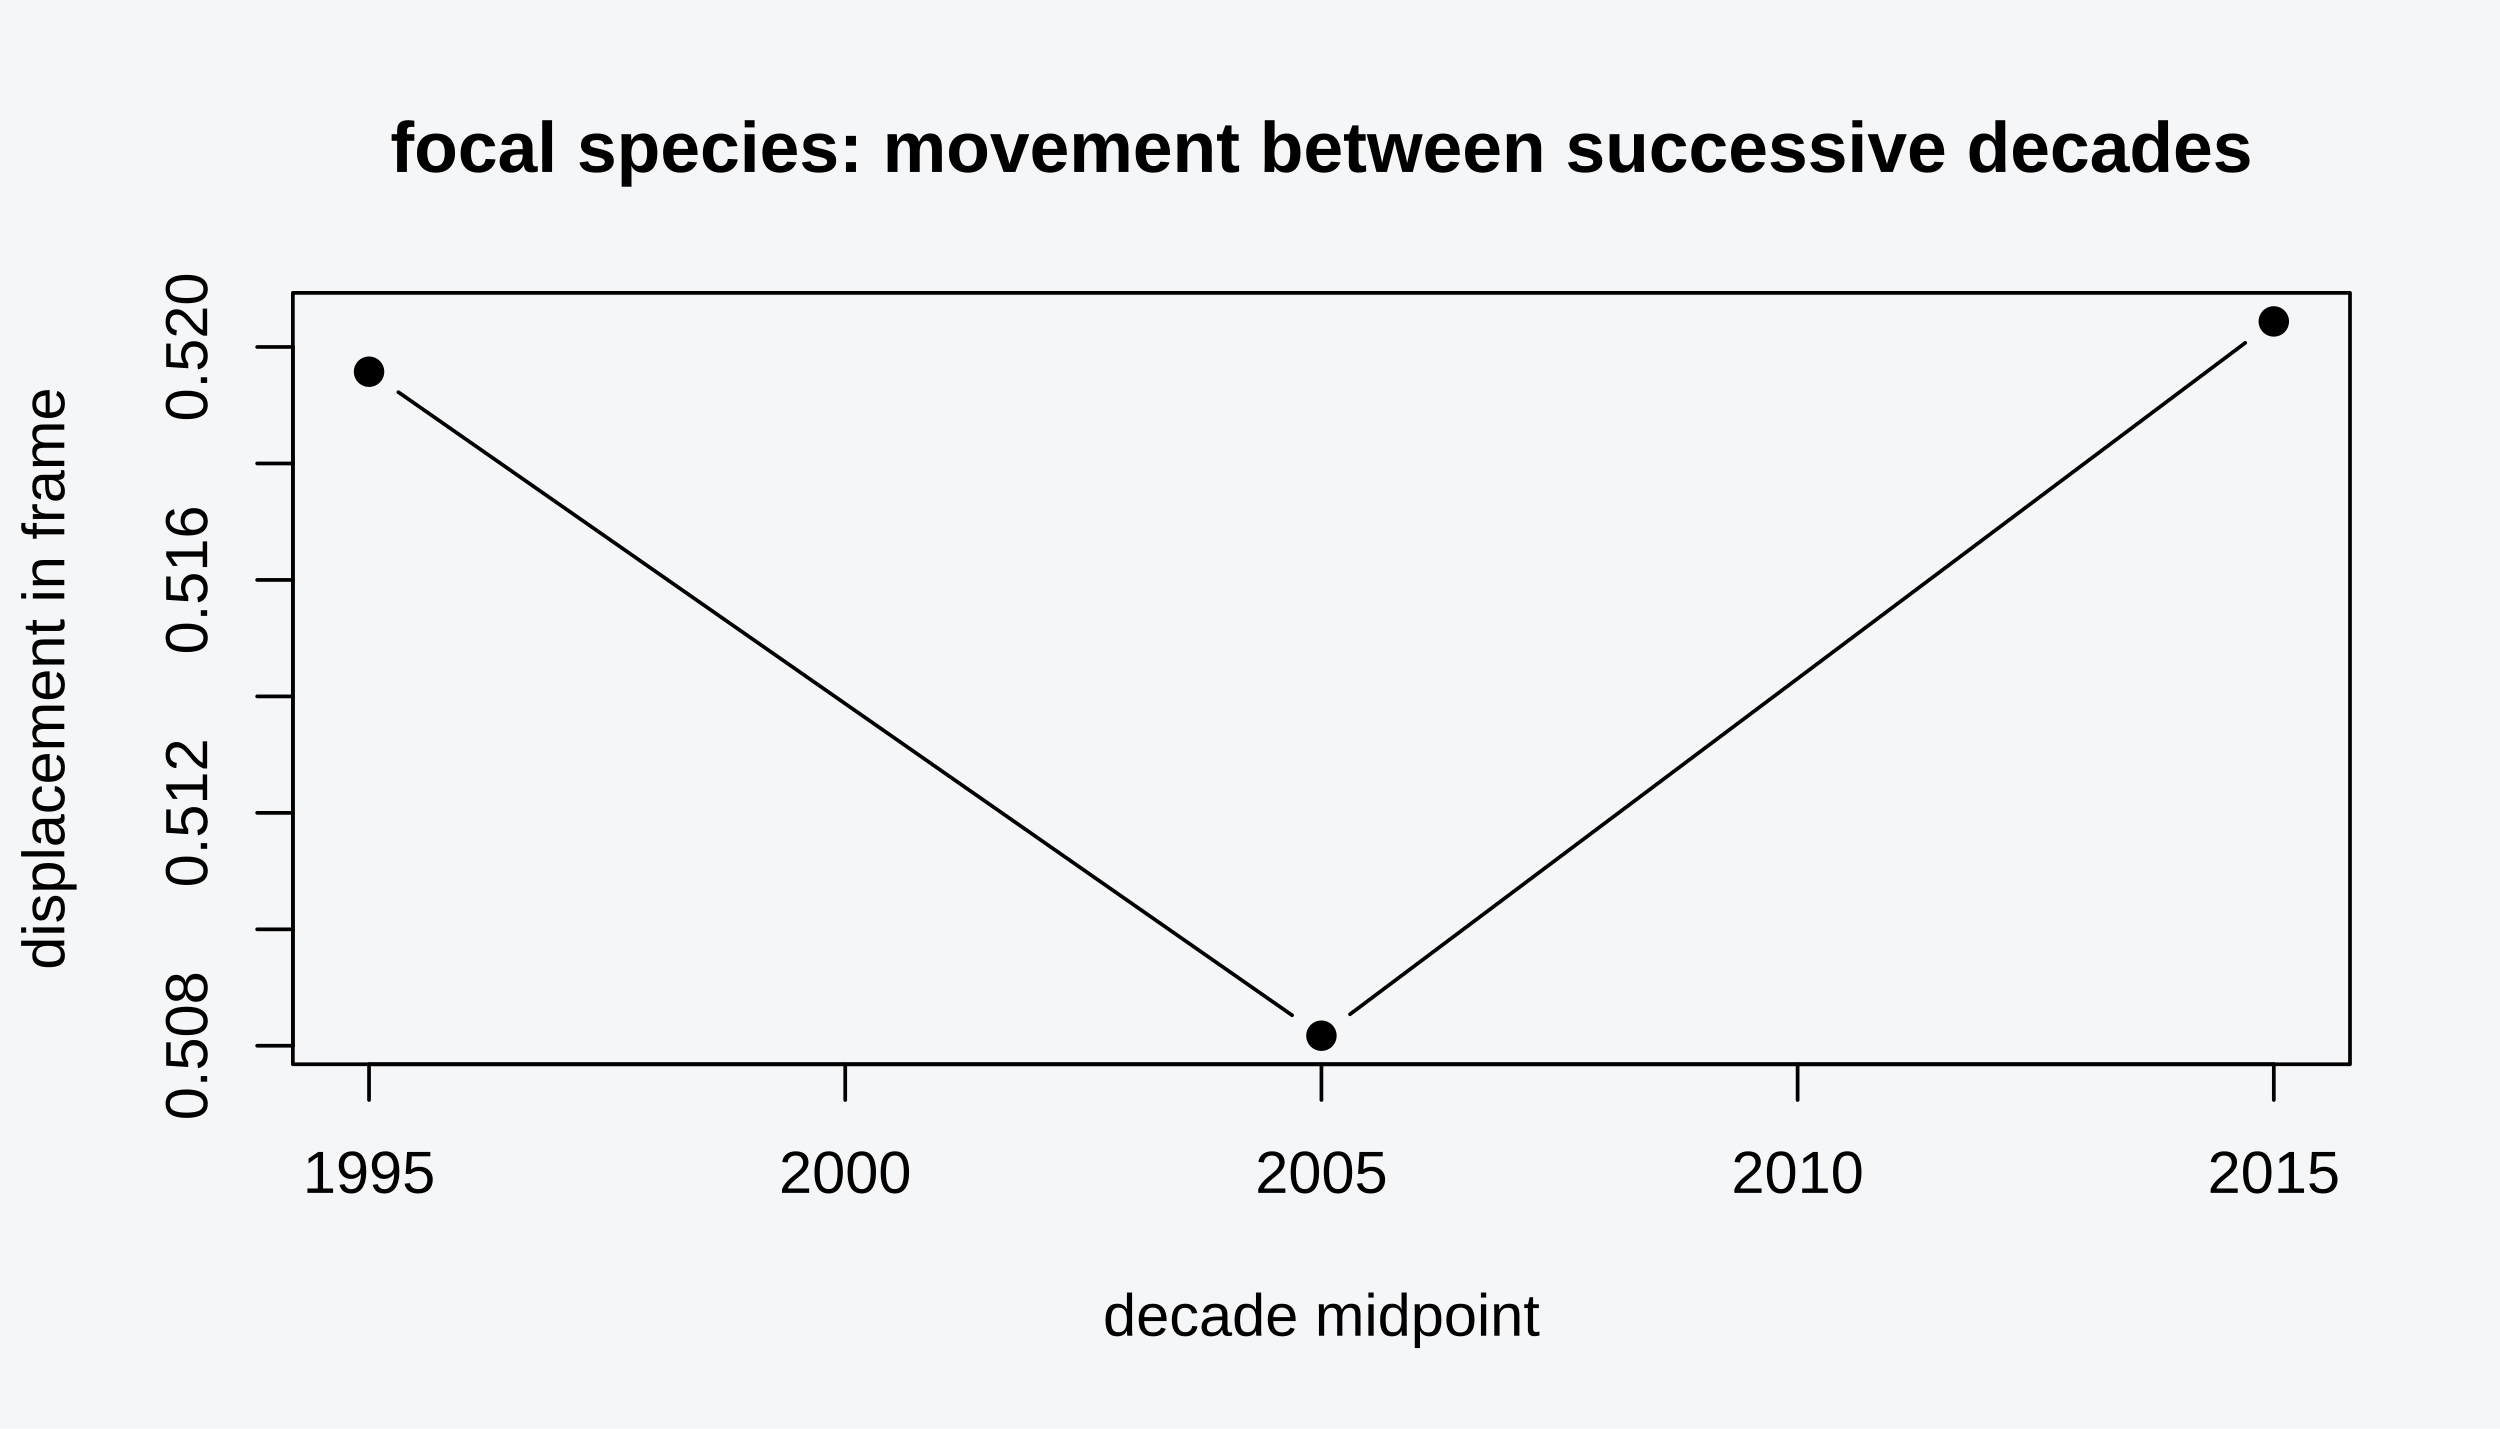
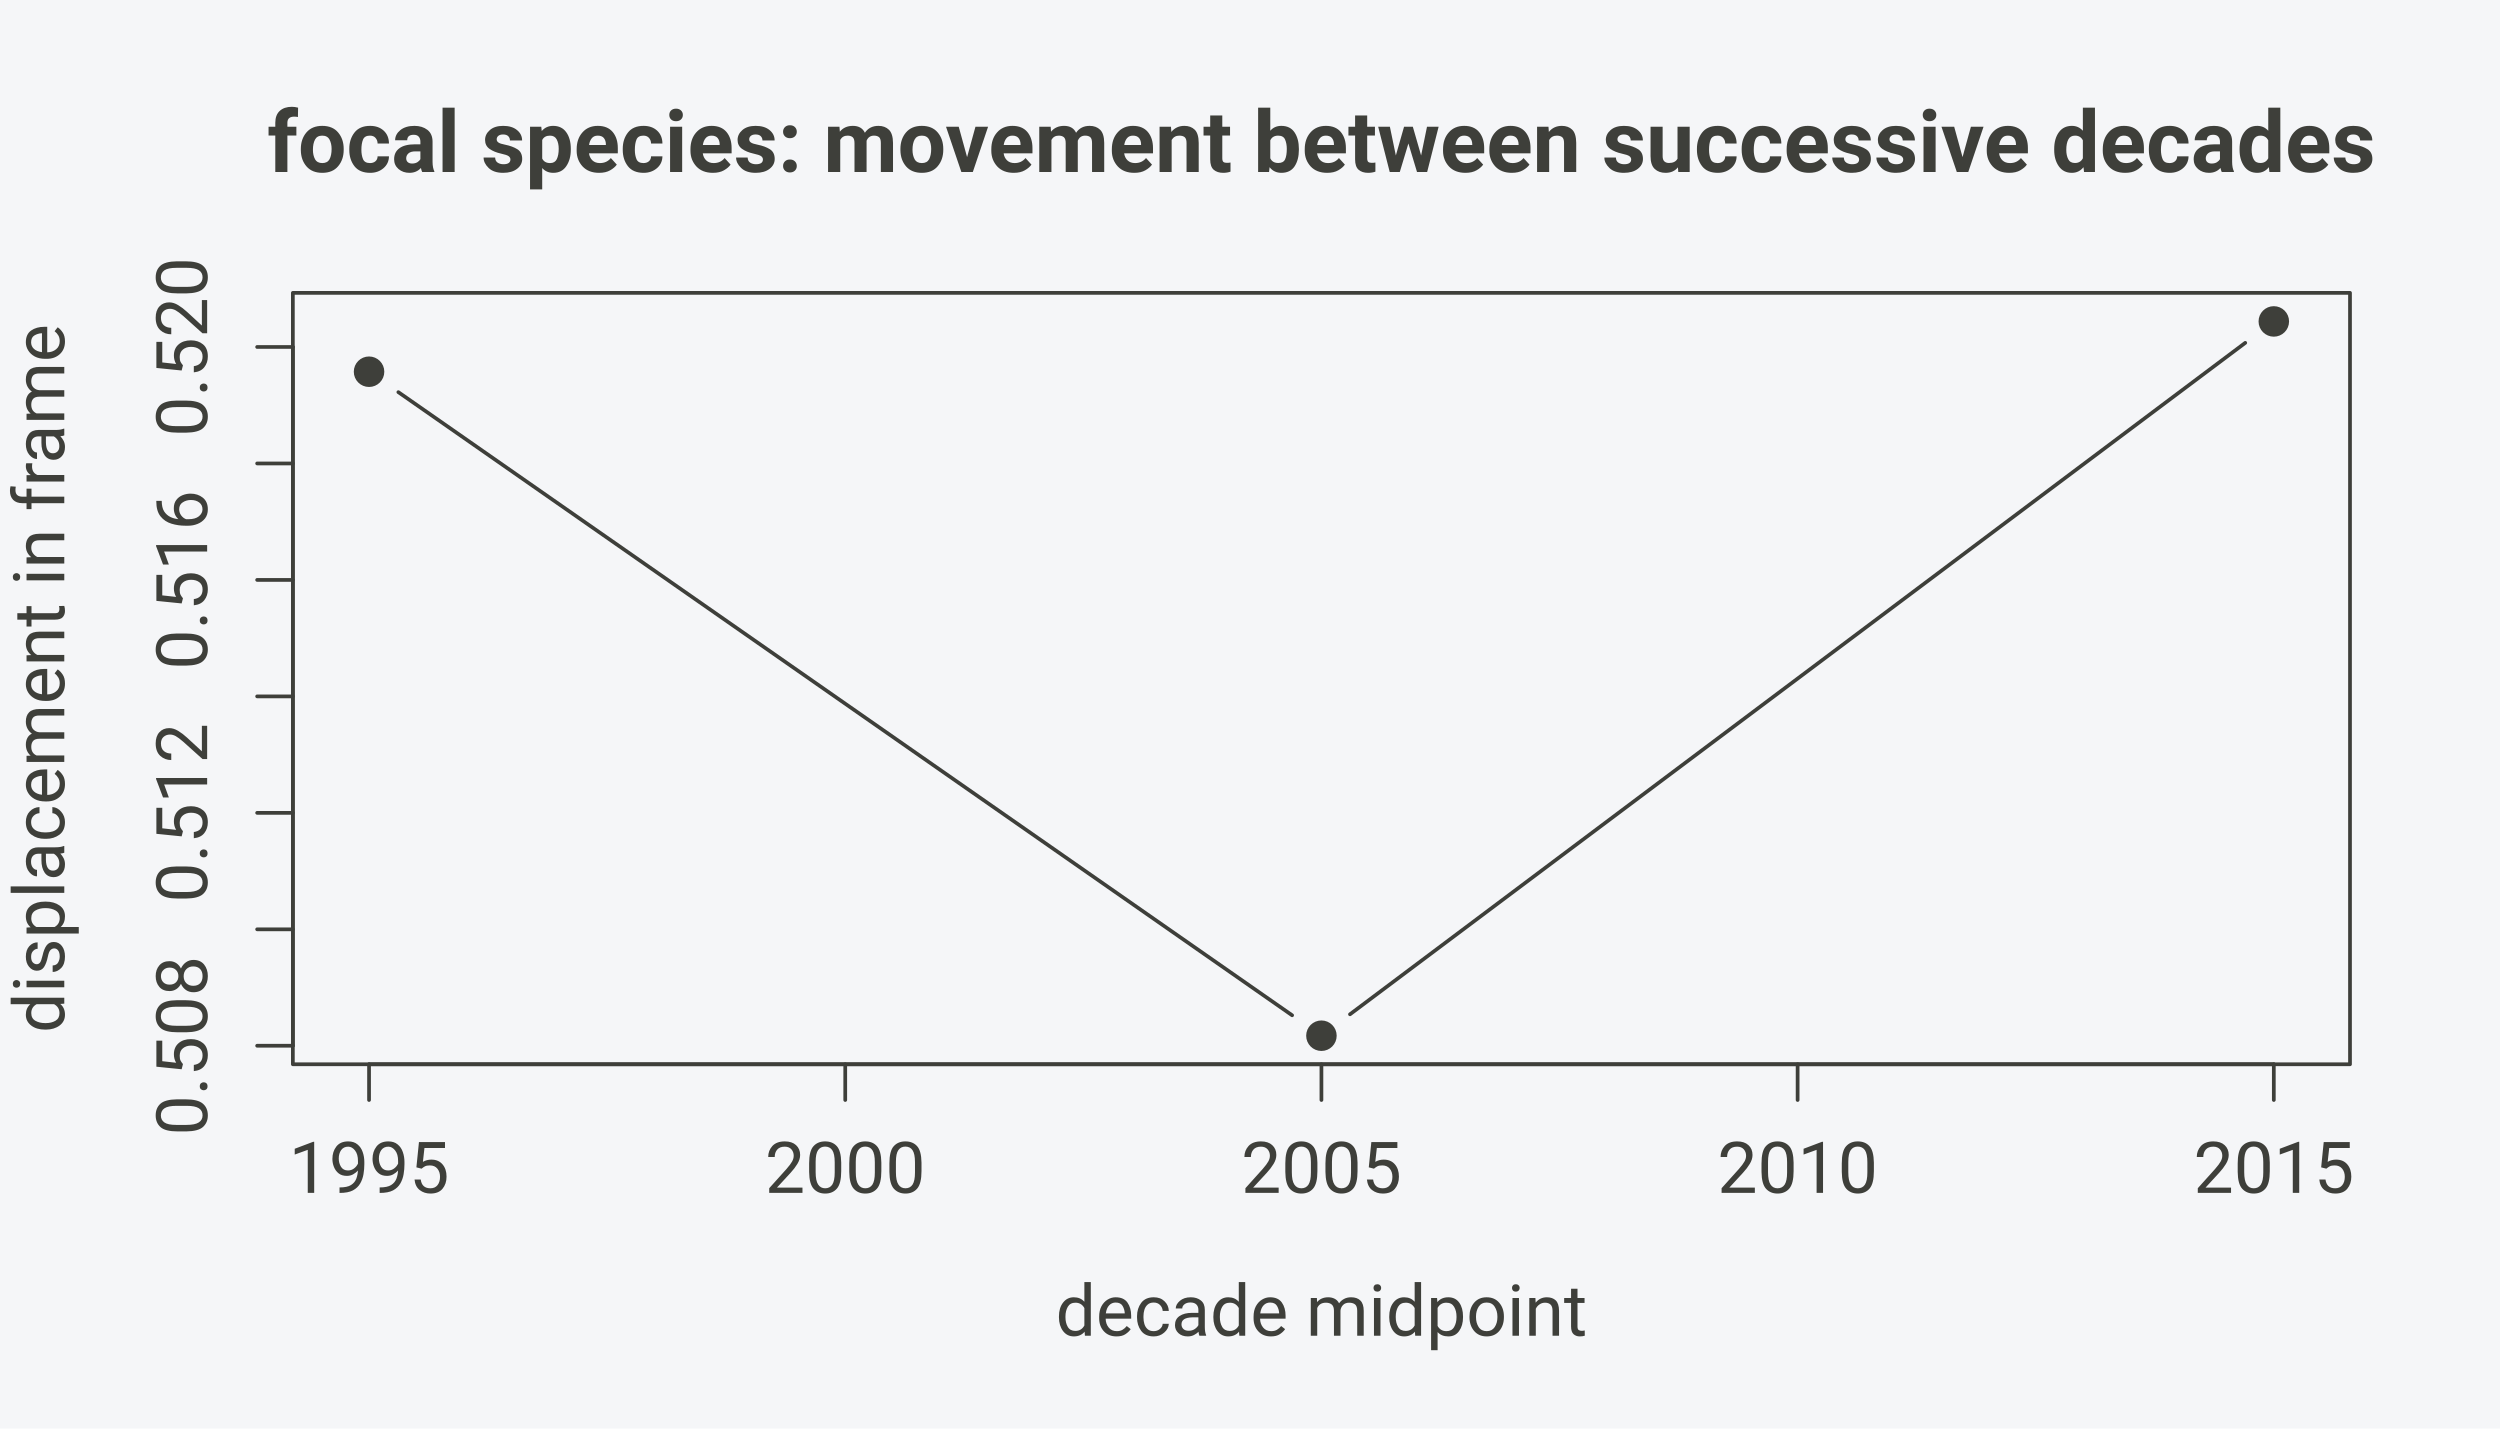
<svg xmlns="http://www.w3.org/2000/svg" width="504.00pt" height="288.00pt" viewBox="0 0 504.00 288.00">
  <g class="svglite">
    <defs>
      <style type="text/css">
-     .svglite line, .svglite polyline, .svglite polygon, .svglite path, .svglite rect, .svglite circle {
+     /* theme-aware-processed */
+     .svglite line, .svglite polyline, .svglite polygon, .svglite path, .svglite circle {
      fill: none;
-       stroke: #000000;
+       stroke: #3E3F3A;
+       stroke-linecap: round;
+       stroke-linejoin: round;
+       stroke-miterlimit: 10.00;
+     }
+     .svglite &gt; g &gt; rect {
+       fill: none;
+       stroke: #3E3F3A;
      stroke-linecap: round;
      stroke-linejoin: round;
      stroke-miterlimit: 10.00;
    }
    .svglite text {
      white-space: pre;
+       fill: #3E3F3A;
    }
    .svglite g.glyphgroup path {
      fill: inherit;
      stroke: none;
    }
  </style>
    </defs>
    <rect width="100%" height="100%" style="stroke: none; fill: #F5F6F8;" />
    <defs>
      <clipPath id="cpMC4wMHw1MDQuMDB8MC4wMHwyODguMDA=">
        <rect x="0.00" y="0.00" width="504.00" height="288.00" />
      </clipPath>
    </defs>
    <g clip-path="url(#cpMC4wMHw1MDQuMDB8MC4wMHwyODguMDA=)">
</g>
    <defs>
      <clipPath id="cpNTkuMDR8NDczLjc2fDU5LjA0fDIxNC41Ng==">
        <rect x="59.04" y="59.04" width="414.72" height="155.52" />
      </clipPath>
    </defs>
    <g clip-path="url(#cpNTkuMDR8NDczLjc2fDU5LjA0fDIxNC41Ng==)">
      <line x1="80.31" y1="79.06" x2="260.49" y2="204.68" style="stroke-width: 0.75;" />
      <line x1="272.16" y1="204.48" x2="452.64" y2="69.12" style="stroke-width: 0.75;" />
-       <circle cx="74.40" cy="74.94" r="2.70" style="stroke-width: 0.75; fill: #000000;" />
-       <circle cx="266.40" cy="208.80" r="2.70" style="stroke-width: 0.75; fill: #000000;" />
-       <circle cx="458.40" cy="64.80" r="2.70" style="stroke-width: 0.75; fill: #000000;" />
+       <circle class="theme-fill-fg" cx="74.40" cy="74.94" r="2.70" style="stroke-width: 0.75; fill: #3E3F3A;" />
+       <circle class="theme-fill-fg" cx="266.40" cy="208.80" r="2.70" style="stroke-width: 0.75; fill: #3E3F3A;" />
+       <circle class="theme-fill-fg" cx="458.40" cy="64.80" r="2.70" style="stroke-width: 0.75; fill: #3E3F3A;" />
    </g>
    <g clip-path="url(#cpMC4wMHw1MDQuMDB8MC4wMHwyODguMDA=)">
      <line x1="74.40" y1="214.56" x2="458.40" y2="214.56" style="stroke-width: 0.75;" />
      <line x1="74.40" y1="214.56" x2="74.40" y2="221.76" style="stroke-width: 0.75;" />
      <line x1="170.40" y1="214.56" x2="170.40" y2="221.76" style="stroke-width: 0.75;" />
      <line x1="266.40" y1="214.56" x2="266.40" y2="221.76" style="stroke-width: 0.75;" />
      <line x1="362.40" y1="214.56" x2="362.40" y2="221.76" style="stroke-width: 0.75;" />
      <line x1="458.40" y1="214.56" x2="458.40" y2="221.76" style="stroke-width: 0.75;" />
-       <text x="74.40" y="240.48" text-anchor="middle" style="font-size: 12.00px; font-family: &quot;Arial&quot;;" textLength="26.69px" lengthAdjust="spacingAndGlyphs">1995</text>
-       <text x="170.40" y="240.48" text-anchor="middle" style="font-size: 12.00px; font-family: &quot;Arial&quot;;" textLength="26.69px" lengthAdjust="spacingAndGlyphs">2000</text>
-       <text x="266.40" y="240.48" text-anchor="middle" style="font-size: 12.00px; font-family: &quot;Arial&quot;;" textLength="26.69px" lengthAdjust="spacingAndGlyphs">2005</text>
-       <text x="362.40" y="240.48" text-anchor="middle" style="font-size: 12.00px; font-family: &quot;Arial&quot;;" textLength="26.69px" lengthAdjust="spacingAndGlyphs">2010</text>
-       <text x="458.40" y="240.48" text-anchor="middle" style="font-size: 12.00px; font-family: &quot;Arial&quot;;" textLength="26.69px" lengthAdjust="spacingAndGlyphs">2015</text>
+       <text x="74.40" y="240.48" text-anchor="middle" style="font-size: 1.2em; font-family: &quot;Roboto&quot;, -apple-system, BlinkMacSystemFont, &quot;Segoe UI&quot;, system-ui, sans-serif;">1995</text>
+       <text x="170.40" y="240.48" text-anchor="middle" style="font-size: 1.2em; font-family: &quot;Roboto&quot;, -apple-system, BlinkMacSystemFont, &quot;Segoe UI&quot;, system-ui, sans-serif;">2000</text>
+       <text x="266.40" y="240.48" text-anchor="middle" style="font-size: 1.2em; font-family: &quot;Roboto&quot;, -apple-system, BlinkMacSystemFont, &quot;Segoe UI&quot;, system-ui, sans-serif;">2005</text>
+       <text x="362.40" y="240.48" text-anchor="middle" style="font-size: 1.2em; font-family: &quot;Roboto&quot;, -apple-system, BlinkMacSystemFont, &quot;Segoe UI&quot;, system-ui, sans-serif;">2010</text>
+       <text x="458.40" y="240.48" text-anchor="middle" style="font-size: 1.2em; font-family: &quot;Roboto&quot;, -apple-system, BlinkMacSystemFont, &quot;Segoe UI&quot;, system-ui, sans-serif;">2015</text>
      <line x1="59.04" y1="210.82" x2="59.04" y2="69.95" style="stroke-width: 0.75;" />
      <line x1="59.04" y1="210.82" x2="51.84" y2="210.82" style="stroke-width: 0.75;" />
      <line x1="59.04" y1="187.35" x2="51.84" y2="187.35" style="stroke-width: 0.75;" />
      <line x1="59.04" y1="163.87" x2="51.84" y2="163.87" style="stroke-width: 0.75;" />
      <line x1="59.04" y1="140.39" x2="51.84" y2="140.39" style="stroke-width: 0.75;" />
      <line x1="59.04" y1="116.91" x2="51.84" y2="116.91" style="stroke-width: 0.75;" />
      <line x1="59.04" y1="93.43" x2="51.84" y2="93.43" style="stroke-width: 0.75;" />
      <line x1="59.04" y1="69.95" x2="51.84" y2="69.95" style="stroke-width: 0.75;" />
-       <text transform="translate(41.76,210.82) rotate(-90)" text-anchor="middle" style="font-size: 12.00px; font-family: &quot;Arial&quot;;" textLength="30.02px" lengthAdjust="spacingAndGlyphs">0.508</text>
-       <text transform="translate(41.76,163.87) rotate(-90)" text-anchor="middle" style="font-size: 12.00px; font-family: &quot;Arial&quot;;" textLength="30.02px" lengthAdjust="spacingAndGlyphs">0.512</text>
-       <text transform="translate(41.76,116.91) rotate(-90)" text-anchor="middle" style="font-size: 12.00px; font-family: &quot;Arial&quot;;" textLength="30.02px" lengthAdjust="spacingAndGlyphs">0.516</text>
-       <text transform="translate(41.76,69.95) rotate(-90)" text-anchor="middle" style="font-size: 12.00px; font-family: &quot;Arial&quot;;" textLength="30.02px" lengthAdjust="spacingAndGlyphs">0.520</text>
+       <text transform="translate(41.76,210.82) rotate(-90)" text-anchor="middle" style="font-size: 1.2em; font-family: &quot;Roboto&quot;, -apple-system, BlinkMacSystemFont, &quot;Segoe UI&quot;, system-ui, sans-serif;">0.508</text>
+       <text transform="translate(41.76,163.87) rotate(-90)" text-anchor="middle" style="font-size: 1.2em; font-family: &quot;Roboto&quot;, -apple-system, BlinkMacSystemFont, &quot;Segoe UI&quot;, system-ui, sans-serif;">0.512</text>
+       <text transform="translate(41.76,116.91) rotate(-90)" text-anchor="middle" style="font-size: 1.2em; font-family: &quot;Roboto&quot;, -apple-system, BlinkMacSystemFont, &quot;Segoe UI&quot;, system-ui, sans-serif;">0.516</text>
+       <text transform="translate(41.76,69.95) rotate(-90)" text-anchor="middle" style="font-size: 1.2em; font-family: &quot;Roboto&quot;, -apple-system, BlinkMacSystemFont, &quot;Segoe UI&quot;, system-ui, sans-serif;">0.520</text>
      <polygon points="59.04,214.56 473.76,214.56 473.76,59.04 59.04,59.04 " style="stroke-width: 0.75;" />
-       <text x="266.40" y="34.67" text-anchor="middle" style="font-size: 14.40px; font-weight: bold; font-family: &quot;Arial&quot;;" textLength="375.14px" lengthAdjust="spacingAndGlyphs">focal species: movement between successive decades</text>
-       <text x="266.40" y="269.28" text-anchor="middle" style="font-size: 12.00px; font-family: &quot;Arial&quot;;" textLength="88.05px" lengthAdjust="spacingAndGlyphs">decade midpoint</text>
-       <text transform="translate(12.96,136.80) rotate(-90)" text-anchor="middle" style="font-size: 12.00px; font-family: &quot;Arial&quot;;" textLength="117.38px" lengthAdjust="spacingAndGlyphs">displacement in frame</text>
+       <text x="266.40" y="34.67" text-anchor="middle" style="font-size: 1.44em; font-weight: bold; font-family: &quot;Roboto&quot;, -apple-system, BlinkMacSystemFont, &quot;Segoe UI&quot;, system-ui, sans-serif;">focal species: movement between successive decades</text>
+       <text x="266.40" y="269.28" text-anchor="middle" style="font-size: 1.2em; font-family: &quot;Roboto&quot;, -apple-system, BlinkMacSystemFont, &quot;Segoe UI&quot;, system-ui, sans-serif;">decade midpoint</text>
+       <text transform="translate(12.96,136.80) rotate(-90)" text-anchor="middle" style="font-size: 1.2em; font-family: &quot;Roboto&quot;, -apple-system, BlinkMacSystemFont, &quot;Segoe UI&quot;, system-ui, sans-serif;">displacement in frame</text>
    </g>
  </g>
</svg>
